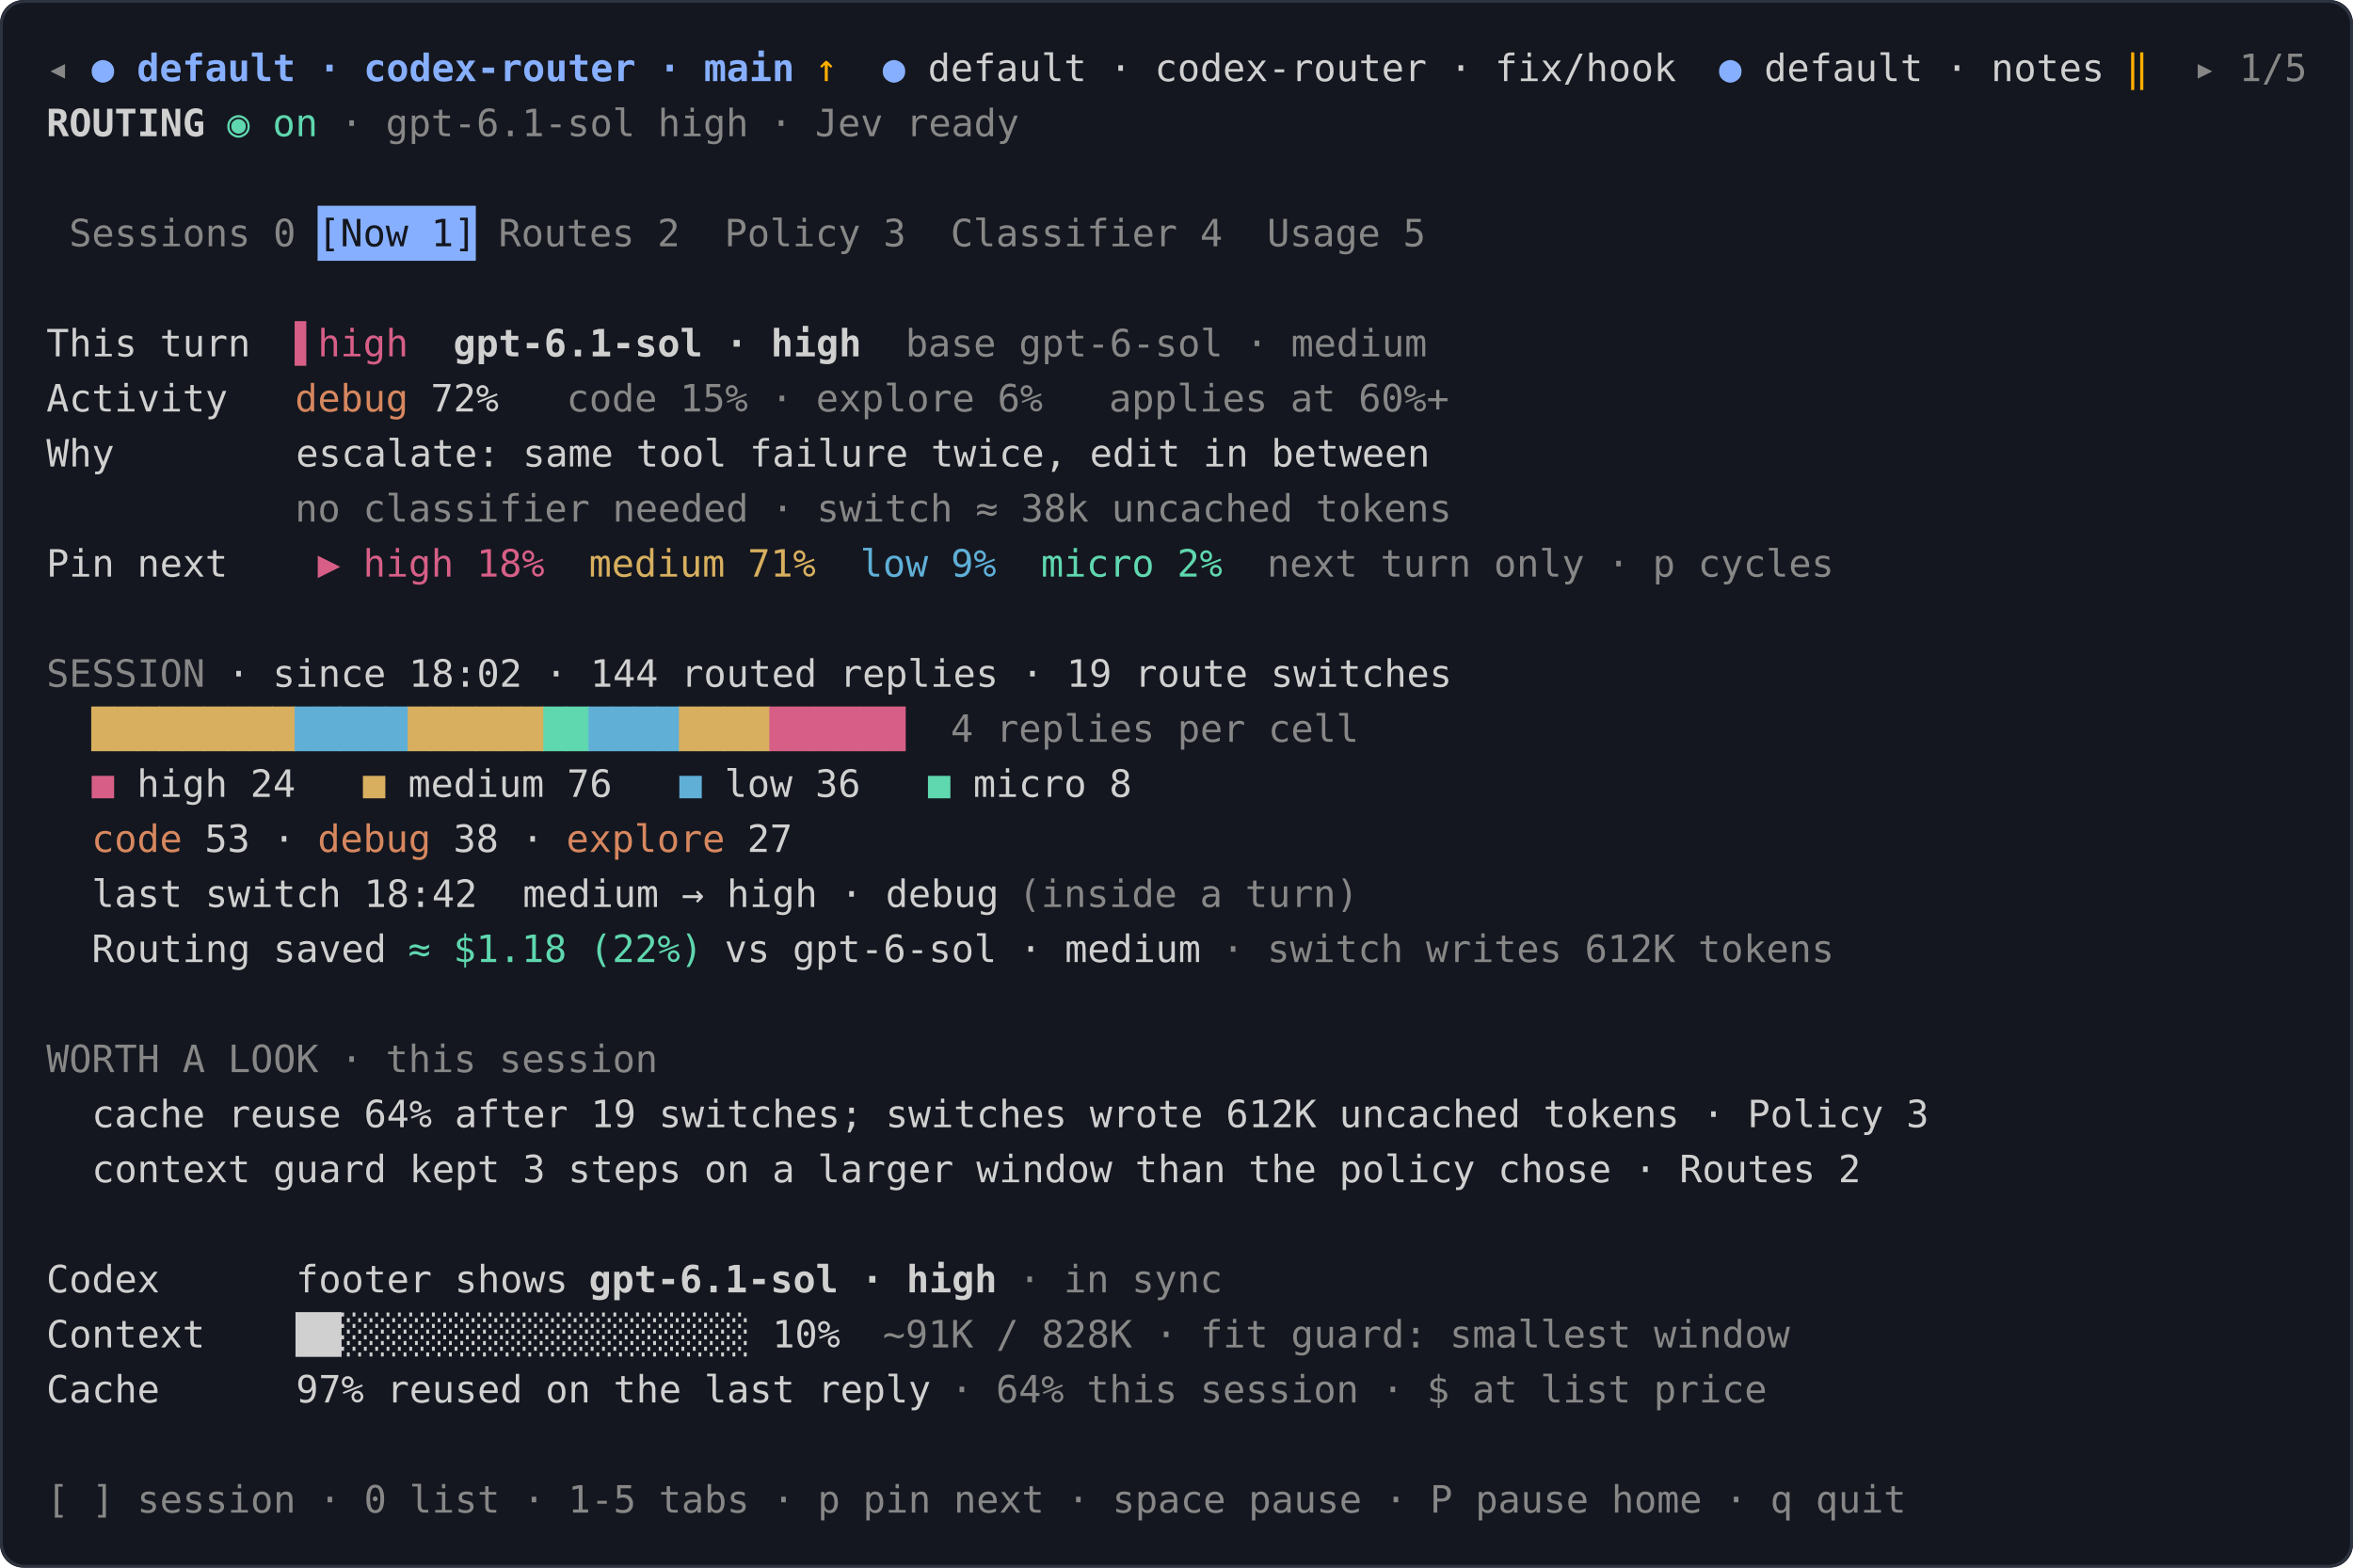
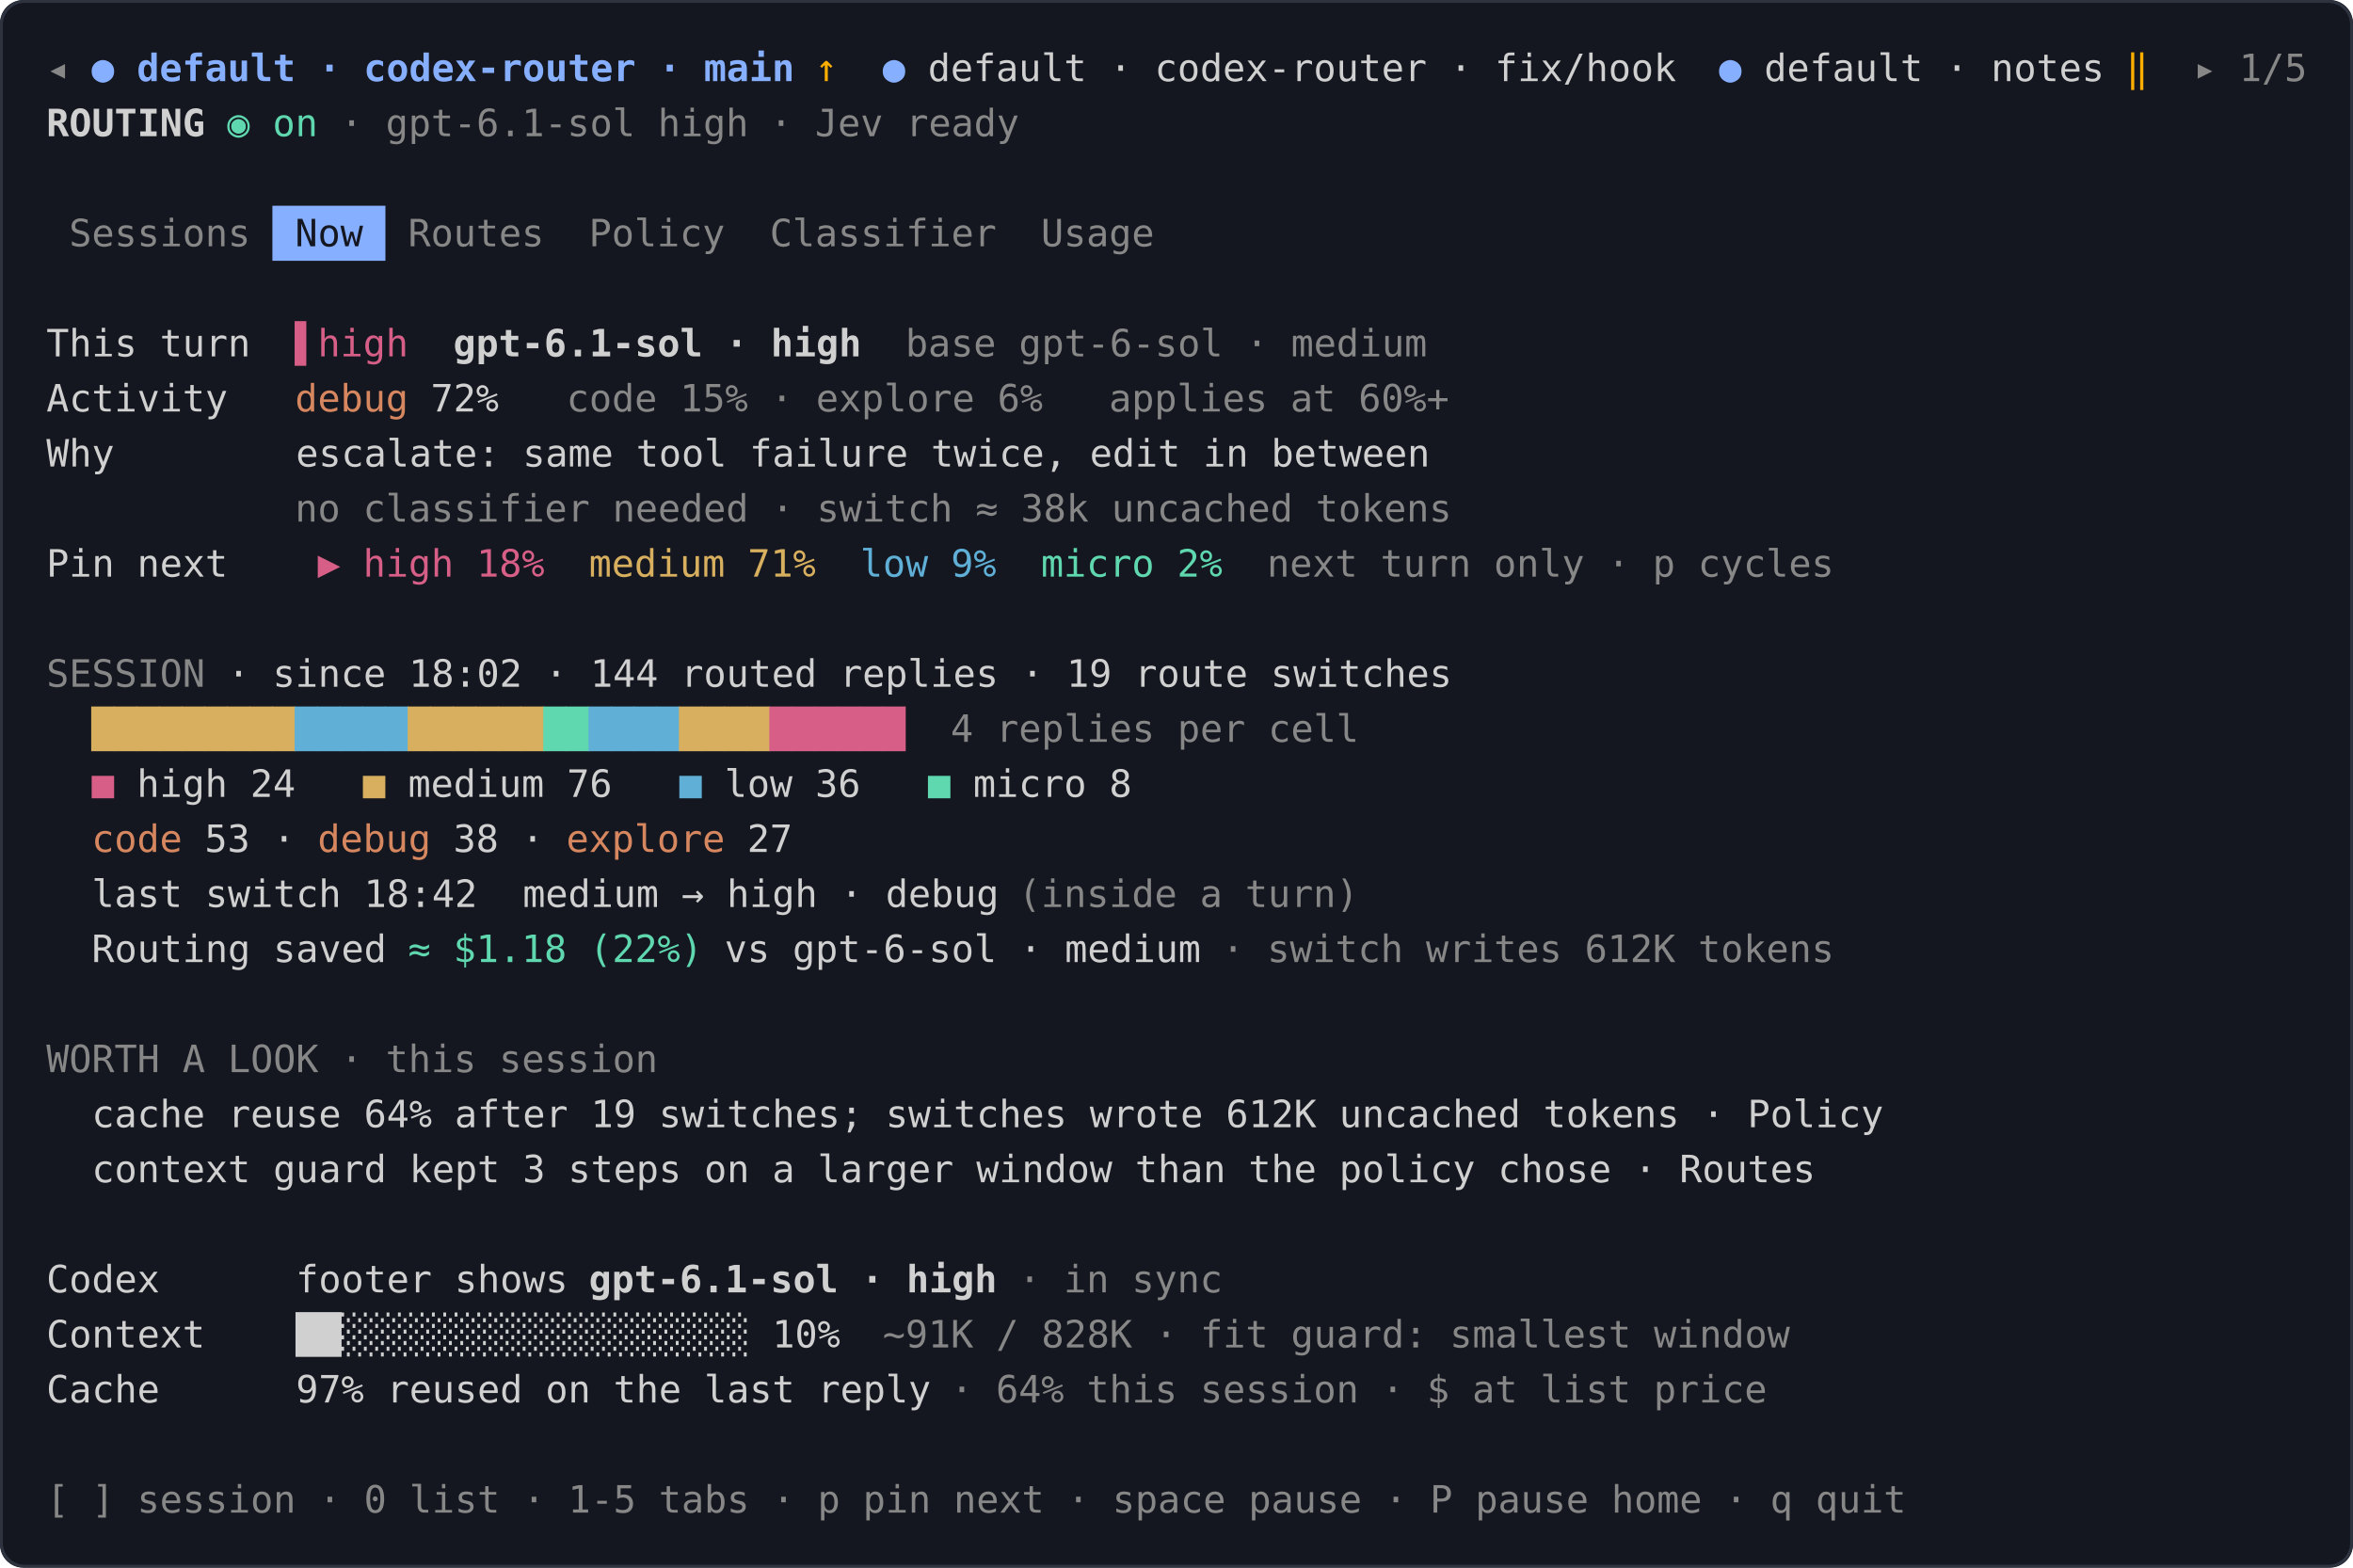
<svg xmlns="http://www.w3.org/2000/svg" viewBox="0 0 812 541" width="812" height="541" role="img" aria-labelledby="title desc">
  <style>text { font-family: ui-monospace, SFMono-Regular, Menlo, Consolas, 'DejaVu Sans Mono', monospace; font-size: 13px; }</style>
  <rect width="812" height="541" rx="8" fill="#14171f" />
  <rect x="0.5" y="0.5" width="811" height="540" rx="8" fill="none" stroke="#2e3340" />
  <text x="16.0" y="28.0" fill="#878787" xml:space="preserve">◂ </text>
  <text x="31.6" y="28.0" fill="#87afff" xml:space="preserve">● </text>
  <text x="47.2" y="28.0" fill="#87afff" font-weight="700" xml:space="preserve">default · codex-router · main</text>
  <text x="273.4" y="28.0" fill="#ffaf00" xml:space="preserve"> ↑</text>
  <text x="304.6" y="28.0" fill="#87afff" xml:space="preserve">● </text>
  <text x="320.2" y="28.0" fill="#d0d0d0" xml:space="preserve">default · codex-router · fix/hook</text>
  <text x="593.2" y="28.0" fill="#87afff" xml:space="preserve">● </text>
  <text x="608.8" y="28.0" fill="#d0d0d0" xml:space="preserve">default · notes</text>
  <text x="725.8" y="28.0" fill="#ffaf00" xml:space="preserve"> ‖</text>
  <text x="749.2" y="28.0" fill="#878787" xml:space="preserve"> ▸ 1/5</text>
  <text x="16.0" y="47.0" fill="#d0d0d0" font-weight="700" xml:space="preserve">ROUTING</text>
  <text x="78.4" y="47.0" fill="#5fd7af" xml:space="preserve">◉ on</text>
  <text x="109.6" y="47.0" fill="#878787" xml:space="preserve"> · gpt-6.1-sol high</text>
  <text x="257.8" y="47.0" fill="#878787" xml:space="preserve"> · Jev ready</text>
-   <text x="16.0" y="85.0" fill="#878787" xml:space="preserve"> Sessions 0 </text>
-   <rect x="109.6" y="71.0" width="54.6" height="19" fill="#87afff" />
-   <text x="109.6" y="85.0" fill="#14171f" xml:space="preserve">[Now 1]</text>
-   <text x="164.2" y="85.0" fill="#878787" xml:space="preserve"> Routes 2 </text>
-   <text x="242.2" y="85.0" fill="#878787" xml:space="preserve"> Policy 3 </text>
-   <text x="320.2" y="85.0" fill="#878787" xml:space="preserve"> Classifier 4 </text>
-   <text x="429.4" y="85.0" fill="#878787" xml:space="preserve"> Usage 5 </text>
+   <text x="16.0" y="85.0" fill="#878787" xml:space="preserve"> Sessions </text>
+   <rect x="94.0" y="71.0" width="39.0" height="19" fill="#87afff" />
+   <text x="94.0" y="85.0" fill="#14171f" xml:space="preserve"> Now </text>
+   <text x="133.0" y="85.0" fill="#878787" xml:space="preserve"> Routes </text>
+   <text x="195.4" y="85.0" fill="#878787" xml:space="preserve"> Policy </text>
+   <text x="257.8" y="85.0" fill="#878787" xml:space="preserve"> Classifier </text>
+   <text x="351.4" y="85.0" fill="#878787" xml:space="preserve"> Usage </text>
  <text x="16.0" y="123.0" fill="#d0d0d0" xml:space="preserve">This turn  </text>
  <text x="101.8" y="123.0" fill="#d75f87" xml:space="preserve">▌high</text>
  <text x="156.4" y="123.0" fill="#d0d0d0" font-weight="700" xml:space="preserve">gpt-6.1-sol · high</text>
  <text x="296.8" y="123.0" fill="#878787" xml:space="preserve">  base gpt-6-sol · medium</text>
  <text x="16.0" y="142.0" fill="#d0d0d0" xml:space="preserve">Activity   </text>
  <text x="101.8" y="142.0" fill="#d7875f" xml:space="preserve">debug</text>
  <text x="140.8" y="142.0" fill="#d0d0d0" xml:space="preserve"> 72%</text>
  <text x="172.0" y="142.0" fill="#878787" xml:space="preserve">   code 15% · explore 6%</text>
  <text x="359.2" y="142.0" fill="#878787" xml:space="preserve">   applies at 60%+</text>
  <text x="16.0" y="161.0" fill="#d0d0d0" xml:space="preserve">Why        escalate: same tool failure twice, edit in between</text>
  <text x="101.8" y="180.0" fill="#878787" xml:space="preserve">no classifier needed · switch ≈ 38k uncached tokens</text>
  <text x="16.0" y="199.0" fill="#d0d0d0" xml:space="preserve">Pin next   </text>
  <text x="101.8" y="199.0" fill="#d75f87" xml:space="preserve"> ▶ high 18% </text>
  <text x="195.4" y="199.0" fill="#d7af5f" xml:space="preserve"> medium 71% </text>
  <text x="289.0" y="199.0" fill="#5fafd7" xml:space="preserve"> low 9% </text>
  <text x="351.4" y="199.0" fill="#5fd7af" xml:space="preserve"> micro 2% </text>
  <text x="429.4" y="199.0" fill="#878787" xml:space="preserve"> next turn only · p cycles</text>
  <text x="16.0" y="237.0" fill="#878787" xml:space="preserve">SESSION</text>
  <text x="70.6" y="237.0" fill="#d0d0d0" xml:space="preserve"> · since 18:02 · 144 routed replies · 19 route switches</text>
  <text x="31.6" y="256.0" fill="#d7af5f" xml:space="preserve">█</text>
  <text x="39.4" y="256.0" fill="#d7af5f" xml:space="preserve">█</text>
  <text x="47.2" y="256.0" fill="#d7af5f" xml:space="preserve">█</text>
  <text x="55.0" y="256.0" fill="#d7af5f" xml:space="preserve">█</text>
  <text x="62.8" y="256.0" fill="#d7af5f" xml:space="preserve">█</text>
  <text x="70.6" y="256.0" fill="#d7af5f" xml:space="preserve">█</text>
  <text x="78.4" y="256.0" fill="#d7af5f" xml:space="preserve">█</text>
  <text x="86.2" y="256.0" fill="#d7af5f" xml:space="preserve">█</text>
  <text x="94.0" y="256.0" fill="#d7af5f" xml:space="preserve">█</text>
  <text x="101.8" y="256.0" fill="#5fafd7" xml:space="preserve">█</text>
  <text x="109.6" y="256.0" fill="#5fafd7" xml:space="preserve">█</text>
  <text x="117.4" y="256.0" fill="#5fafd7" xml:space="preserve">█</text>
  <text x="125.2" y="256.0" fill="#5fafd7" xml:space="preserve">█</text>
  <text x="133.0" y="256.0" fill="#5fafd7" xml:space="preserve">█</text>
  <text x="140.8" y="256.0" fill="#d7af5f" xml:space="preserve">█</text>
  <text x="148.6" y="256.0" fill="#d7af5f" xml:space="preserve">█</text>
  <text x="156.4" y="256.0" fill="#d7af5f" xml:space="preserve">█</text>
  <text x="164.2" y="256.0" fill="#d7af5f" xml:space="preserve">█</text>
  <text x="172.0" y="256.0" fill="#d7af5f" xml:space="preserve">█</text>
  <text x="179.8" y="256.0" fill="#d7af5f" xml:space="preserve">█</text>
  <text x="187.6" y="256.0" fill="#5fd7af" xml:space="preserve">█</text>
  <text x="195.4" y="256.0" fill="#5fd7af" xml:space="preserve">█</text>
  <text x="203.2" y="256.0" fill="#5fafd7" xml:space="preserve">█</text>
  <text x="211.0" y="256.0" fill="#5fafd7" xml:space="preserve">█</text>
  <text x="218.8" y="256.0" fill="#5fafd7" xml:space="preserve">█</text>
  <text x="226.6" y="256.0" fill="#5fafd7" xml:space="preserve">█</text>
  <text x="234.4" y="256.0" fill="#d7af5f" xml:space="preserve">█</text>
  <text x="242.2" y="256.0" fill="#d7af5f" xml:space="preserve">█</text>
  <text x="250.0" y="256.0" fill="#d7af5f" xml:space="preserve">█</text>
  <text x="257.8" y="256.0" fill="#d7af5f" xml:space="preserve">█</text>
  <text x="265.6" y="256.0" fill="#d75f87" xml:space="preserve">█</text>
  <text x="273.4" y="256.0" fill="#d75f87" xml:space="preserve">█</text>
  <text x="281.2" y="256.0" fill="#d75f87" xml:space="preserve">█</text>
  <text x="289.0" y="256.0" fill="#d75f87" xml:space="preserve">█</text>
  <text x="296.8" y="256.0" fill="#d75f87" xml:space="preserve">█</text>
  <text x="304.6" y="256.0" fill="#d75f87" xml:space="preserve">█</text>
  <text x="312.4" y="256.0" fill="#878787" xml:space="preserve">  4 replies per cell</text>
  <text x="31.6" y="275.0" fill="#d75f87" xml:space="preserve">■</text>
  <text x="39.4" y="275.0" fill="#d0d0d0" xml:space="preserve"> high 24   </text>
  <text x="125.2" y="275.0" fill="#d7af5f" xml:space="preserve">■</text>
  <text x="133.0" y="275.0" fill="#d0d0d0" xml:space="preserve"> medium 76   </text>
  <text x="234.4" y="275.0" fill="#5fafd7" xml:space="preserve">■</text>
  <text x="242.2" y="275.0" fill="#d0d0d0" xml:space="preserve"> low 36   </text>
  <text x="320.2" y="275.0" fill="#5fd7af" xml:space="preserve">■</text>
  <text x="328.0" y="275.0" fill="#d0d0d0" xml:space="preserve"> micro 8   </text>
  <text x="31.6" y="294.0" fill="#d7875f" xml:space="preserve">code</text>
  <text x="62.8" y="294.0" fill="#d0d0d0" xml:space="preserve"> 53 · </text>
  <text x="109.6" y="294.0" fill="#d7875f" xml:space="preserve">debug</text>
  <text x="148.6" y="294.0" fill="#d0d0d0" xml:space="preserve"> 38 · </text>
  <text x="195.4" y="294.0" fill="#d7875f" xml:space="preserve">explore</text>
  <text x="250.0" y="294.0" fill="#d0d0d0" xml:space="preserve"> 27</text>
  <text x="16.0" y="313.0" fill="#d0d0d0" xml:space="preserve">  last switch 18:42  medium → high · debug</text>
  <text x="343.6" y="313.0" fill="#878787" xml:space="preserve"> (inside a turn)</text>
  <text x="16.0" y="332.0" fill="#d0d0d0" xml:space="preserve">  Routing saved </text>
  <text x="140.8" y="332.0" fill="#5fd7af" xml:space="preserve">≈ $1.18 (22%)</text>
  <text x="242.2" y="332.0" fill="#d0d0d0" xml:space="preserve"> vs gpt-6-sol · medium</text>
  <text x="413.8" y="332.0" fill="#878787" xml:space="preserve"> · switch writes 612K tokens</text>
  <text x="16.0" y="370.0" fill="#878787" xml:space="preserve">WORTH A LOOK</text>
  <text x="109.6" y="370.0" fill="#878787" xml:space="preserve"> · this session</text>
-   <text x="16.0" y="389.0" fill="#d0d0d0" xml:space="preserve">  cache reuse 64% after 19 switches; switches wrote 612K uncached tokens · Policy 3</text>
-   <text x="16.0" y="408.0" fill="#d0d0d0" xml:space="preserve">  context guard kept 3 steps on a larger window than the policy chose · Routes 2</text>
+   <text x="16.0" y="389.0" fill="#d0d0d0" xml:space="preserve">  cache reuse 64% after 19 switches; switches wrote 612K uncached tokens · Policy</text>
+   <text x="16.0" y="408.0" fill="#d0d0d0" xml:space="preserve">  context guard kept 3 steps on a larger window than the policy chose · Routes</text>
  <text x="16.0" y="446.0" fill="#d0d0d0" xml:space="preserve">Codex      footer shows </text>
  <text x="203.2" y="446.0" fill="#d0d0d0" font-weight="700" xml:space="preserve">gpt-6.1-sol · high</text>
  <text x="343.6" y="446.0" fill="#878787" xml:space="preserve"> · in sync</text>
  <text x="16.0" y="465.0" fill="#d0d0d0" xml:space="preserve">Context    ██░░░░░░░░░░░░░░░░░░ 10%  </text>
  <text x="304.6" y="465.0" fill="#878787" xml:space="preserve">~91K / 828K · fit guard: smallest window</text>
  <text x="16.0" y="484.0" fill="#d0d0d0" xml:space="preserve">Cache      97% reused on the last reply</text>
  <text x="320.2" y="484.0" fill="#878787" xml:space="preserve"> · 64% this session · $ at list price</text>
  <text x="16.0" y="522.0" fill="#878787" xml:space="preserve">[ ] session · 0 list · 1-5 tabs · p pin next · space pause · P pause home · q quit</text>
</svg>
